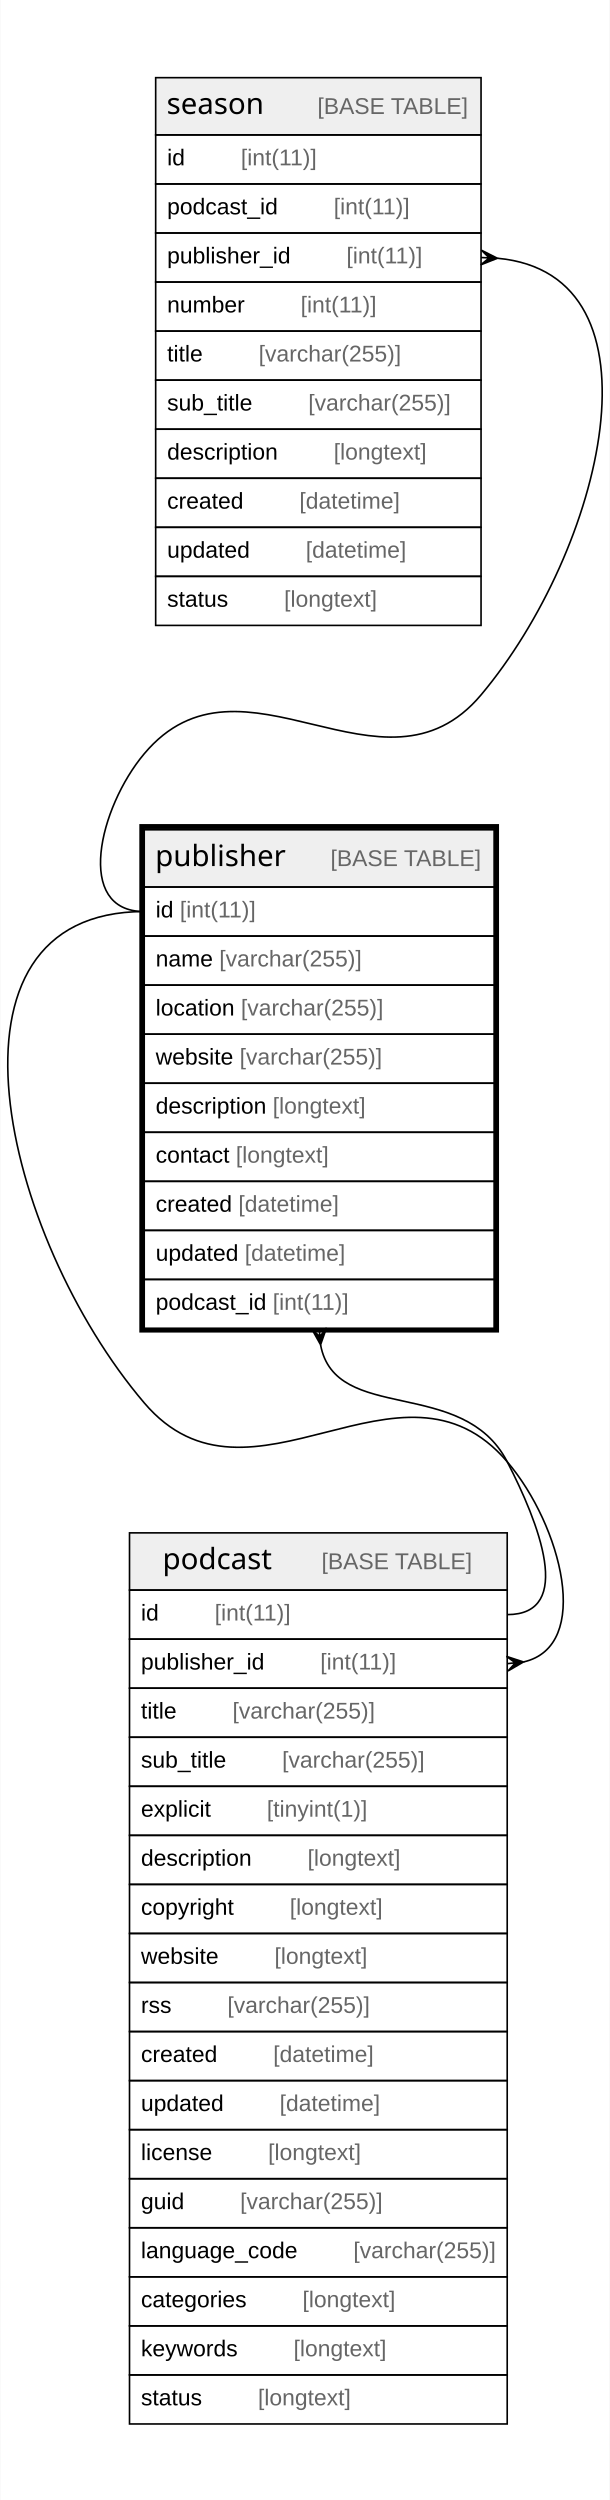
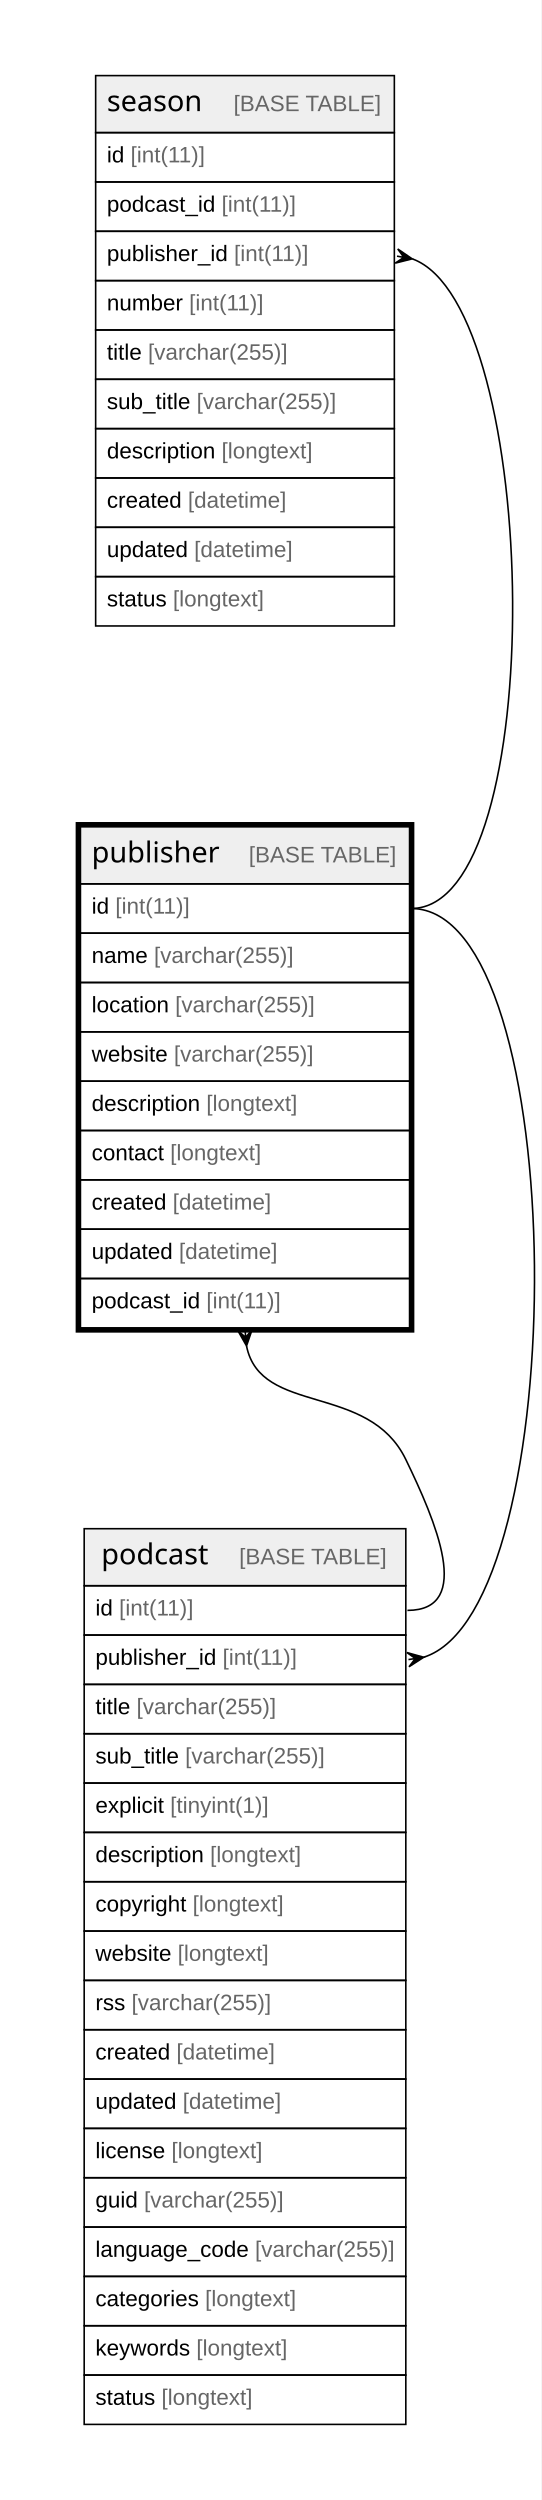
- <svg xmlns="http://www.w3.org/2000/svg" width="373pt" height="1529pt" viewBox="0.00 0.00 372.60 1529.00">
-   <g id="graph0" class="graph" transform="scale(1 1) rotate(0) translate(4 1525)">
-     <polygon fill="#ffffff" stroke="transparent" points="-4,4 -4,-1525 368.597,-1525 368.597,4 -4,4" />
+ <svg xmlns="http://www.w3.org/2000/svg" width="338pt" height="1561pt" viewBox="0.00 0.00 337.92 1560.80">
+   <g id="graph0" class="graph" transform="scale(1 1) rotate(0) translate(4 1556.8)">
+     <polygon fill="white" stroke="none" points="-4,4 -4,-1556.8 333.92,-1556.8 333.92,4 -4,4" />
    <g id="node1" class="node">
-       <polygon fill="#efefef" stroke="transparent" points="84.009,-982.5 84.009,-1017.5 298.009,-1017.5 298.009,-982.5 84.009,-982.5" />
-       <polygon fill="none" stroke="#000000" points="84.009,-982.5 84.009,-1017.5 298.009,-1017.5 298.009,-982.5 84.009,-982.5" />
-       <text text-anchor="start" x="90.719" y="-995.3" font-family="Arial Bold" font-size="18.00" fill="#000000">publisher</text>
-       <text text-anchor="start" x="163.73" y="-995.3" font-family="Arial" font-size="14.00" fill="#000000">    </text>
-       <text text-anchor="start" x="197.935" y="-995.3" font-family="Arial" font-size="14.00" fill="#666666">[BASE TABLE]</text>
-       <polygon fill="none" stroke="#000000" points="84.009,-952.5 84.009,-982.5 298.009,-982.5 298.009,-952.5 84.009,-952.5" />
-       <text text-anchor="start" x="91.009" y="-963.9" font-family="Arial" font-size="14.00" fill="#000000">id </text>
-       <text text-anchor="start" x="105.788" y="-963.9" font-family="Arial" font-size="14.00" fill="#666666">[int(11)]</text>
-       <polygon fill="none" stroke="#000000" points="84.009,-922.5 84.009,-952.5 298.009,-952.5 298.009,-922.5 84.009,-922.5" />
-       <text text-anchor="start" x="91.009" y="-933.9" font-family="Arial" font-size="14.00" fill="#000000">name </text>
-       <text text-anchor="start" x="129.908" y="-933.9" font-family="Arial" font-size="14.00" fill="#666666">[varchar(255)]</text>
-       <polygon fill="none" stroke="#000000" points="84.009,-892.5 84.009,-922.5 298.009,-922.5 298.009,-892.5 84.009,-892.5" />
-       <text text-anchor="start" x="91.009" y="-903.9" font-family="Arial" font-size="14.00" fill="#000000">location </text>
-       <text text-anchor="start" x="143.133" y="-903.9" font-family="Arial" font-size="14.00" fill="#666666">[varchar(255)]</text>
-       <polygon fill="none" stroke="#000000" points="84.009,-862.5 84.009,-892.5 298.009,-892.5 298.009,-862.5 84.009,-862.5" />
-       <text text-anchor="start" x="91.009" y="-873.9" font-family="Arial" font-size="14.00" fill="#000000">website </text>
-       <text text-anchor="start" x="142.351" y="-873.9" font-family="Arial" font-size="14.00" fill="#666666">[varchar(255)]</text>
-       <polygon fill="none" stroke="#000000" points="84.009,-832.5 84.009,-862.5 298.009,-862.5 298.009,-832.5 84.009,-832.5" />
-       <text text-anchor="start" x="91.009" y="-843.9" font-family="Arial" font-size="14.00" fill="#000000">description </text>
-       <text text-anchor="start" x="162.577" y="-843.9" font-family="Arial" font-size="14.00" fill="#666666">[longtext]</text>
-       <polygon fill="none" stroke="#000000" points="84.009,-802.5 84.009,-832.5 298.009,-832.5 298.009,-802.5 84.009,-802.5" />
-       <text text-anchor="start" x="91.009" y="-813.9" font-family="Arial" font-size="14.00" fill="#000000">contact </text>
-       <text text-anchor="start" x="140.028" y="-813.9" font-family="Arial" font-size="14.00" fill="#666666">[longtext]</text>
-       <polygon fill="none" stroke="#000000" points="84.009,-772.5 84.009,-802.5 298.009,-802.5 298.009,-772.5 84.009,-772.5" />
-       <text text-anchor="start" x="91.009" y="-783.9" font-family="Arial" font-size="14.00" fill="#000000">created </text>
-       <text text-anchor="start" x="141.581" y="-783.9" font-family="Arial" font-size="14.00" fill="#666666">[datetime]</text>
-       <polygon fill="none" stroke="#000000" points="84.009,-742.5 84.009,-772.5 298.009,-772.5 298.009,-742.5 84.009,-742.5" />
-       <text text-anchor="start" x="91.009" y="-753.9" font-family="Arial" font-size="14.00" fill="#000000">updated </text>
-       <text text-anchor="start" x="145.485" y="-753.9" font-family="Arial" font-size="14.00" fill="#666666">[datetime]</text>
-       <polygon fill="none" stroke="#000000" points="84.009,-712.5 84.009,-742.5 298.009,-742.5 298.009,-712.5 84.009,-712.5" />
-       <text text-anchor="start" x="91.009" y="-723.9" font-family="Arial" font-size="14.00" fill="#000000">podcast_id </text>
-       <text text-anchor="start" x="162.592" y="-723.9" font-family="Arial" font-size="14.00" fill="#666666">[int(11)]</text>
-       <polygon fill="none" stroke="#000000" stroke-width="3" points="82.509,-711.5 82.509,-1019.5 299.509,-1019.5 299.509,-711.5 82.509,-711.5" />
+       <polygon fill="#efefef" stroke="none" points="46.2,-1005 46.2,-1040.6 251.68,-1040.6 251.68,-1005 46.2,-1005" />
+       <polygon fill="none" stroke="black" points="46.2,-1005 46.2,-1040.6 251.68,-1040.6 251.68,-1005 46.2,-1005" />
+       <text text-anchor="start" x="53.2" y="-1018.4" font-family="Arial Bold" font-size="18.00">publisher</text>
+       <text text-anchor="start" x="120.19" y="-1018.4" font-family="Arial" font-size="14.00">    </text>
+       <text text-anchor="start" x="151.31" y="-1018.4" font-family="Arial" font-size="14.00" fill="#666666">[BASE TABLE]</text>
+       <polygon fill="none" stroke="black" points="46.2,-974.2 46.2,-1005 251.68,-1005 251.68,-974.2 46.2,-974.2" />
+       <text text-anchor="start" x="53.2" y="-986.4" font-family="Arial" font-size="14.00">id </text>
+       <text text-anchor="start" x="67.99" y="-986.4" font-family="Arial" font-size="14.00" fill="#666666">[int(11)]</text>
+       <polygon fill="none" stroke="black" points="46.2,-943.4 46.2,-974.2 251.68,-974.2 251.68,-943.4 46.2,-943.4" />
+       <text text-anchor="start" x="53.2" y="-955.6" font-family="Arial" font-size="14.00">name </text>
+       <text text-anchor="start" x="92.11" y="-955.6" font-family="Arial" font-size="14.00" fill="#666666">[varchar(255)]</text>
+       <polygon fill="none" stroke="black" points="46.2,-912.6 46.2,-943.4 251.68,-943.4 251.68,-912.6 46.2,-912.6" />
+       <text text-anchor="start" x="53.2" y="-924.8" font-family="Arial" font-size="14.00">location </text>
+       <text text-anchor="start" x="105.34" y="-924.8" font-family="Arial" font-size="14.00" fill="#666666">[varchar(255)]</text>
+       <polygon fill="none" stroke="black" points="46.2,-881.8 46.2,-912.6 251.68,-912.6 251.68,-881.8 46.2,-881.8" />
+       <text text-anchor="start" x="53.2" y="-894" font-family="Arial" font-size="14.00">website </text>
+       <text text-anchor="start" x="104.56" y="-894" font-family="Arial" font-size="14.00" fill="#666666">[varchar(255)]</text>
+       <polygon fill="none" stroke="black" points="46.2,-851 46.2,-881.8 251.68,-881.8 251.68,-851 46.2,-851" />
+       <text text-anchor="start" x="53.2" y="-863.2" font-family="Arial" font-size="14.00">description </text>
+       <text text-anchor="start" x="124.79" y="-863.2" font-family="Arial" font-size="14.00" fill="#666666">[longtext]</text>
+       <polygon fill="none" stroke="black" points="46.2,-820.2 46.2,-851 251.68,-851 251.68,-820.2 46.2,-820.2" />
+       <text text-anchor="start" x="53.2" y="-832.4" font-family="Arial" font-size="14.00">contact </text>
+       <text text-anchor="start" x="102.23" y="-832.4" font-family="Arial" font-size="14.00" fill="#666666">[longtext]</text>
+       <polygon fill="none" stroke="black" points="46.2,-789.4 46.2,-820.2 251.68,-820.2 251.68,-789.4 46.2,-789.4" />
+       <text text-anchor="start" x="53.2" y="-801.6" font-family="Arial" font-size="14.00">created </text>
+       <text text-anchor="start" x="103.79" y="-801.6" font-family="Arial" font-size="14.00" fill="#666666">[datetime]</text>
+       <polygon fill="none" stroke="black" points="46.2,-758.6 46.2,-789.4 251.68,-789.4 251.68,-758.6 46.2,-758.6" />
+       <text text-anchor="start" x="53.2" y="-770.8" font-family="Arial" font-size="14.00">updated </text>
+       <text text-anchor="start" x="107.7" y="-770.8" font-family="Arial" font-size="14.00" fill="#666666">[datetime]</text>
+       <polygon fill="none" stroke="black" points="46.2,-727.8 46.2,-758.6 251.68,-758.6 251.68,-727.8 46.2,-727.8" />
+       <text text-anchor="start" x="53.2" y="-740" font-family="Arial" font-size="14.00">podcast_id </text>
+       <text text-anchor="start" x="124.81" y="-740" font-family="Arial" font-size="14.00" fill="#666666">[int(11)]</text>
+       <polygon fill="none" stroke="black" stroke-width="3" points="44.7,-726.3 44.7,-1042.1 253.18,-1042.1 253.18,-726.3 44.7,-726.3" />
    </g>
    <g id="node2" class="node">
-       <polygon fill="#efefef" stroke="transparent" points="75.009,-552.5 75.009,-587.5 306.009,-587.5 306.009,-552.5 75.009,-552.5" />
-       <polygon fill="none" stroke="#000000" points="75.009,-552.5 75.009,-587.5 306.009,-587.5 306.009,-552.5 75.009,-552.5" />
-       <text text-anchor="start" x="95.211" y="-565.3" font-family="Arial Bold" font-size="18.00" fill="#000000">podcast</text>
-       <text text-anchor="start" x="158.238" y="-565.3" font-family="Arial" font-size="14.00" fill="#000000">    </text>
-       <text text-anchor="start" x="192.443" y="-565.3" font-family="Arial" font-size="14.00" fill="#666666">[BASE TABLE]</text>
-       <polygon fill="none" stroke="#000000" points="75.009,-522.5 75.009,-552.5 306.009,-552.5 306.009,-522.5 75.009,-522.5" />
-       <text text-anchor="start" x="82.009" y="-533.9" font-family="Arial" font-size="14.00" fill="#000000">id    </text>
-       <text text-anchor="start" x="127.103" y="-533.9" font-family="Arial" font-size="14.00" fill="#666666">[int(11)]</text>
-       <polygon fill="none" stroke="#000000" points="75.009,-492.5 75.009,-522.5 306.009,-522.5 306.009,-492.5 75.009,-492.5" />
-       <text text-anchor="start" x="82.009" y="-503.9" font-family="Arial" font-size="14.00" fill="#000000">publisher_id    </text>
-       <text text-anchor="start" x="191.672" y="-503.9" font-family="Arial" font-size="14.00" fill="#666666">[int(11)]</text>
-       <polygon fill="none" stroke="#000000" points="75.009,-462.5 75.009,-492.5 306.009,-492.5 306.009,-462.5 75.009,-462.5" />
-       <text text-anchor="start" x="82.009" y="-473.9" font-family="Arial" font-size="14.00" fill="#000000">title    </text>
-       <text text-anchor="start" x="137.99" y="-473.9" font-family="Arial" font-size="14.00" fill="#666666">[varchar(255)]</text>
-       <polygon fill="none" stroke="#000000" points="75.009,-432.5 75.009,-462.5 306.009,-462.5 306.009,-432.5 75.009,-432.5" />
-       <text text-anchor="start" x="82.009" y="-443.9" font-family="Arial" font-size="14.00" fill="#000000">sub_title    </text>
-       <text text-anchor="start" x="168.338" y="-443.9" font-family="Arial" font-size="14.00" fill="#666666">[varchar(255)]</text>
-       <polygon fill="none" stroke="#000000" points="75.009,-402.5 75.009,-432.5 306.009,-432.5 306.009,-402.5 75.009,-402.5" />
-       <text text-anchor="start" x="82.009" y="-413.9" font-family="Arial" font-size="14.00" fill="#000000">explicit    </text>
-       <text text-anchor="start" x="158.989" y="-413.9" font-family="Arial" font-size="14.00" fill="#666666">[tinyint(1)]</text>
-       <polygon fill="none" stroke="#000000" points="75.009,-372.5 75.009,-402.5 306.009,-402.5 306.009,-372.5 75.009,-372.5" />
-       <text text-anchor="start" x="82.009" y="-383.9" font-family="Arial" font-size="14.00" fill="#000000">description    </text>
-       <text text-anchor="start" x="183.891" y="-383.9" font-family="Arial" font-size="14.00" fill="#666666">[longtext]</text>
-       <polygon fill="none" stroke="#000000" points="75.009,-342.5 75.009,-372.5 306.009,-372.5 306.009,-342.5 75.009,-342.5" />
-       <text text-anchor="start" x="82.009" y="-353.9" font-family="Arial" font-size="14.00" fill="#000000">copyright    </text>
-       <text text-anchor="start" x="173.002" y="-353.9" font-family="Arial" font-size="14.00" fill="#666666">[longtext]</text>
-       <polygon fill="none" stroke="#000000" points="75.009,-312.5 75.009,-342.5 306.009,-342.5 306.009,-312.5 75.009,-312.5" />
-       <text text-anchor="start" x="82.009" y="-323.9" font-family="Arial" font-size="14.00" fill="#000000">website    </text>
-       <text text-anchor="start" x="163.665" y="-323.9" font-family="Arial" font-size="14.00" fill="#666666">[longtext]</text>
-       <polygon fill="none" stroke="#000000" points="75.009,-282.5 75.009,-312.5 306.009,-312.5 306.009,-282.5 75.009,-282.5" />
-       <text text-anchor="start" x="82.009" y="-293.9" font-family="Arial" font-size="14.00" fill="#000000">rss    </text>
-       <text text-anchor="start" x="134.874" y="-293.9" font-family="Arial" font-size="14.00" fill="#666666">[varchar(255)]</text>
-       <polygon fill="none" stroke="#000000" points="75.009,-252.5 75.009,-282.5 306.009,-282.5 306.009,-252.5 75.009,-252.5" />
-       <text text-anchor="start" x="82.009" y="-263.9" font-family="Arial" font-size="14.00" fill="#000000">created    </text>
-       <text text-anchor="start" x="162.895" y="-263.9" font-family="Arial" font-size="14.00" fill="#666666">[datetime]</text>
-       <polygon fill="none" stroke="#000000" points="75.009,-222.5 75.009,-252.5 306.009,-252.5 306.009,-222.5 75.009,-222.5" />
-       <text text-anchor="start" x="82.009" y="-233.9" font-family="Arial" font-size="14.00" fill="#000000">updated    </text>
-       <text text-anchor="start" x="166.8" y="-233.9" font-family="Arial" font-size="14.00" fill="#666666">[datetime]</text>
-       <polygon fill="none" stroke="#000000" points="75.009,-192.5 75.009,-222.5 306.009,-222.5 306.009,-192.5 75.009,-192.5" />
-       <text text-anchor="start" x="82.009" y="-203.9" font-family="Arial" font-size="14.00" fill="#000000">license    </text>
-       <text text-anchor="start" x="159.774" y="-203.9" font-family="Arial" font-size="14.00" fill="#666666">[longtext]</text>
-       <polygon fill="none" stroke="#000000" points="75.009,-162.5 75.009,-192.5 306.009,-192.5 306.009,-162.5 75.009,-162.5" />
-       <text text-anchor="start" x="82.009" y="-173.9" font-family="Arial" font-size="14.00" fill="#000000">guid    </text>
-       <text text-anchor="start" x="142.668" y="-173.9" font-family="Arial" font-size="14.00" fill="#666666">[varchar(255)]</text>
-       <polygon fill="none" stroke="#000000" points="75.009,-132.5 75.009,-162.5 306.009,-162.5 306.009,-132.5 75.009,-132.5" />
-       <text text-anchor="start" x="81.989" y="-143.9" font-family="Arial" font-size="14.00" fill="#000000">language_code    </text>
-       <text text-anchor="start" x="211.909" y="-143.9" font-family="Arial" font-size="14.00" fill="#666666">[varchar(255)]</text>
-       <polygon fill="none" stroke="#000000" points="75.009,-102.5 75.009,-132.5 306.009,-132.5 306.009,-102.5 75.009,-102.5" />
-       <text text-anchor="start" x="82.009" y="-113.9" font-family="Arial" font-size="14.00" fill="#000000">categories    </text>
-       <text text-anchor="start" x="180.784" y="-113.9" font-family="Arial" font-size="14.00" fill="#666666">[longtext]</text>
-       <polygon fill="none" stroke="#000000" points="75.009,-72.5 75.009,-102.5 306.009,-102.5 306.009,-72.5 75.009,-72.5" />
-       <text text-anchor="start" x="82.009" y="-83.9" font-family="Arial" font-size="14.00" fill="#000000">keywords    </text>
-       <text text-anchor="start" x="175.328" y="-83.9" font-family="Arial" font-size="14.00" fill="#666666">[longtext]</text>
-       <polygon fill="none" stroke="#000000" points="75.009,-42.5 75.009,-72.5 306.009,-72.5 306.009,-42.5 75.009,-42.5" />
-       <text text-anchor="start" x="82.009" y="-53.9" font-family="Arial" font-size="14.00" fill="#000000">status    </text>
-       <text text-anchor="start" x="153.56" y="-53.9" font-family="Arial" font-size="14.00" fill="#666666">[longtext]</text>
+       <polygon fill="#efefef" stroke="none" points="48.54,-566.8 48.54,-602.4 249.34,-602.4 249.34,-566.8 48.54,-566.8" />
+       <polygon fill="none" stroke="black" points="48.54,-566.8 48.54,-602.4 249.34,-602.4 249.34,-566.8 48.54,-566.8" />
+       <text text-anchor="start" x="59.2" y="-580.2" font-family="Arial Bold" font-size="18.00">podcast</text>
+       <text text-anchor="start" x="114.19" y="-580.2" font-family="Arial" font-size="14.00">    </text>
+       <text text-anchor="start" x="145.3" y="-580.2" font-family="Arial" font-size="14.00" fill="#666666">[BASE TABLE]</text>
+       <polygon fill="none" stroke="black" points="48.54,-536 48.54,-566.8 249.34,-566.8 249.34,-536 48.54,-536" />
+       <text text-anchor="start" x="55.54" y="-548.2" font-family="Arial" font-size="14.00">id </text>
+       <text text-anchor="start" x="70.33" y="-548.2" font-family="Arial" font-size="14.00" fill="#666666">[int(11)]</text>
+       <polygon fill="none" stroke="black" points="48.54,-505.2 48.54,-536 249.34,-536 249.34,-505.2 48.54,-505.2" />
+       <text text-anchor="start" x="55.54" y="-517.4" font-family="Arial" font-size="14.00">publisher_id </text>
+       <text text-anchor="start" x="134.93" y="-517.4" font-family="Arial" font-size="14.00" fill="#666666">[int(11)]</text>
+       <polygon fill="none" stroke="black" points="48.54,-474.4 48.54,-505.2 249.34,-505.2 249.34,-474.4 48.54,-474.4" />
+       <text text-anchor="start" x="55.54" y="-486.6" font-family="Arial" font-size="14.00">title </text>
+       <text text-anchor="start" x="81.22" y="-486.6" font-family="Arial" font-size="14.00" fill="#666666">[varchar(255)]</text>
+       <polygon fill="none" stroke="black" points="48.54,-443.6 48.54,-474.4 249.34,-474.4 249.34,-443.6 48.54,-443.6" />
+       <text text-anchor="start" x="55.54" y="-455.8" font-family="Arial" font-size="14.00">sub_title </text>
+       <text text-anchor="start" x="111.58" y="-455.8" font-family="Arial" font-size="14.00" fill="#666666">[varchar(255)]</text>
+       <polygon fill="none" stroke="black" points="48.54,-412.8 48.54,-443.6 249.34,-443.6 249.34,-412.8 48.54,-412.8" />
+       <text text-anchor="start" x="55.54" y="-425" font-family="Arial" font-size="14.00">explicit </text>
+       <text text-anchor="start" x="102.23" y="-425" font-family="Arial" font-size="14.00" fill="#666666">[tinyint(1)]</text>
+       <polygon fill="none" stroke="black" points="48.54,-382 48.54,-412.8 249.34,-412.8 249.34,-382 48.54,-382" />
+       <text text-anchor="start" x="55.54" y="-394.2" font-family="Arial" font-size="14.00">description </text>
+       <text text-anchor="start" x="127.14" y="-394.2" font-family="Arial" font-size="14.00" fill="#666666">[longtext]</text>
+       <polygon fill="none" stroke="black" points="48.54,-351.2 48.54,-382 249.34,-382 249.34,-351.2 48.54,-351.2" />
+       <text text-anchor="start" x="55.54" y="-363.4" font-family="Arial" font-size="14.00">copyright </text>
+       <text text-anchor="start" x="116.24" y="-363.4" font-family="Arial" font-size="14.00" fill="#666666">[longtext]</text>
+       <polygon fill="none" stroke="black" points="48.54,-320.4 48.54,-351.2 249.34,-351.2 249.34,-320.4 48.54,-320.4" />
+       <text text-anchor="start" x="55.54" y="-332.6" font-family="Arial" font-size="14.00">website </text>
+       <text text-anchor="start" x="106.9" y="-332.6" font-family="Arial" font-size="14.00" fill="#666666">[longtext]</text>
+       <polygon fill="none" stroke="black" points="48.54,-289.6 48.54,-320.4 249.34,-320.4 249.34,-289.6 48.54,-289.6" />
+       <text text-anchor="start" x="55.54" y="-301.8" font-family="Arial" font-size="14.00">rss </text>
+       <text text-anchor="start" x="78.1" y="-301.8" font-family="Arial" font-size="14.00" fill="#666666">[varchar(255)]</text>
+       <polygon fill="none" stroke="black" points="48.54,-258.8 48.54,-289.6 249.34,-289.6 249.34,-258.8 48.54,-258.8" />
+       <text text-anchor="start" x="55.54" y="-271" font-family="Arial" font-size="14.00">created </text>
+       <text text-anchor="start" x="106.13" y="-271" font-family="Arial" font-size="14.00" fill="#666666">[datetime]</text>
+       <polygon fill="none" stroke="black" points="48.54,-228 48.54,-258.8 249.34,-258.8 249.34,-228 48.54,-228" />
+       <text text-anchor="start" x="55.54" y="-240.2" font-family="Arial" font-size="14.00">updated </text>
+       <text text-anchor="start" x="110.04" y="-240.2" font-family="Arial" font-size="14.00" fill="#666666">[datetime]</text>
+       <polygon fill="none" stroke="black" points="48.54,-197.2 48.54,-228 249.34,-228 249.34,-197.2 48.54,-197.2" />
+       <text text-anchor="start" x="55.54" y="-209.4" font-family="Arial" font-size="14.00">license </text>
+       <text text-anchor="start" x="103.01" y="-209.4" font-family="Arial" font-size="14.00" fill="#666666">[longtext]</text>
+       <polygon fill="none" stroke="black" points="48.54,-166.4 48.54,-197.2 249.34,-197.2 249.34,-166.4 48.54,-166.4" />
+       <text text-anchor="start" x="55.54" y="-178.6" font-family="Arial" font-size="14.00">guid </text>
+       <text text-anchor="start" x="85.9" y="-178.6" font-family="Arial" font-size="14.00" fill="#666666">[varchar(255)]</text>
+       <polygon fill="none" stroke="black" points="48.54,-135.6 48.54,-166.4 249.34,-166.4 249.34,-135.6 48.54,-135.6" />
+       <text text-anchor="start" x="55.54" y="-147.8" font-family="Arial" font-size="14.00">language_code </text>
+       <text text-anchor="start" x="155.19" y="-147.8" font-family="Arial" font-size="14.00" fill="#666666">[varchar(255)]</text>
+       <polygon fill="none" stroke="black" points="48.54,-104.8 48.54,-135.6 249.34,-135.6 249.34,-104.8 48.54,-104.8" />
+       <text text-anchor="start" x="55.54" y="-117" font-family="Arial" font-size="14.00">categories </text>
+       <text text-anchor="start" x="124.03" y="-117" font-family="Arial" font-size="14.00" fill="#666666">[longtext]</text>
+       <polygon fill="none" stroke="black" points="48.54,-74 48.54,-104.8 249.34,-104.8 249.34,-74 48.54,-74" />
+       <text text-anchor="start" x="55.54" y="-86.2" font-family="Arial" font-size="14.00">keywords </text>
+       <text text-anchor="start" x="118.56" y="-86.2" font-family="Arial" font-size="14.00" fill="#666666">[longtext]</text>
+       <polygon fill="none" stroke="black" points="48.54,-43.2 48.54,-74 249.34,-74 249.34,-43.2 48.54,-43.2" />
+       <text text-anchor="start" x="55.54" y="-55.4" font-family="Arial" font-size="14.00">status </text>
+       <text text-anchor="start" x="96.78" y="-55.4" font-family="Arial" font-size="14.00" fill="#666666">[longtext]</text>
    </g>
    <g id="edge3" class="edge">
-       <path fill="none" stroke="#000000" d="M191.868,-702.474C200.917,-653.849 278.926,-683.388 306.009,-631 325.092,-594.086 347.564,-537.5 306.009,-537.5" />
-       <polygon fill="#000000" stroke="#000000" points="191.863,-702.537 186.525,-712.116 191.436,-707.518 191.009,-712.5 191.009,-712.5 191.009,-712.5 191.436,-707.518 195.492,-712.884 191.863,-702.537 191.863,-702.537" />
+       <path fill="none" stroke="black" d="M149.9,-716.45C158.73,-672.76 226,-693.83 249.34,-645.6 267.57,-607.91 292.2,-551.4 250.34,-551.4" />
+       <polygon fill="black" stroke="black" points="149.89,-716.51 144.49,-726.05 149.4,-721.82 149,-726.13 149,-726.13 149,-726.13 149.4,-721.82 153.45,-726.88 149.89,-716.51" />
    </g>
    <g id="edge1" class="edge">
-       <path fill="none" stroke="#000000" d="M315.979,-508.545C358.26,-518.174 339.217,-591.973 306.009,-631 241.233,-707.126 148.784,-590.874 84.009,-667 -2.542,-768.716 -49.547,-967.5 84.009,-967.5" />
-       <polygon fill="#000000" stroke="#000000" points="315.954,-508.543 306.478,-503.024 310.981,-508.021 306.009,-507.5 306.009,-507.5 306.009,-507.5 310.981,-508.021 305.539,-511.976 315.954,-508.543 315.954,-508.543" />
+       <path fill="none" stroke="black" d="M260.38,-522.12C354.6,-551.23 353.44,-989.6 252.68,-989.6" />
+       <polygon fill="black" stroke="black" points="260.55,-522.14 251.34,-516.2 255.28,-521.35 251,-520.7 251,-520.7 251,-520.7 255.28,-521.35 249.99,-525.1 260.55,-522.14" />
    </g>
    <g id="node3" class="node">
-       <polygon fill="#efefef" stroke="transparent" points="91.009,-1442.5 91.009,-1477.5 290.009,-1477.5 290.009,-1442.5 91.009,-1442.5" />
-       <polygon fill="none" stroke="#000000" points="91.009,-1442.5 91.009,-1477.5 290.009,-1477.5 290.009,-1442.5 91.009,-1442.5" />
-       <text text-anchor="start" x="97.712" y="-1455.3" font-family="Arial Bold" font-size="18.00" fill="#000000">season</text>
-       <text text-anchor="start" x="155.737" y="-1455.3" font-family="Arial" font-size="14.00" fill="#000000">    </text>
-       <text text-anchor="start" x="189.942" y="-1455.3" font-family="Arial" font-size="14.00" fill="#666666">[BASE TABLE]</text>
-       <polygon fill="none" stroke="#000000" points="91.009,-1412.5 91.009,-1442.5 290.009,-1442.5 290.009,-1412.5 91.009,-1412.5" />
-       <text text-anchor="start" x="98.009" y="-1423.9" font-family="Arial" font-size="14.00" fill="#000000">id    </text>
-       <text text-anchor="start" x="143.103" y="-1423.9" font-family="Arial" font-size="14.00" fill="#666666">[int(11)]</text>
-       <polygon fill="none" stroke="#000000" points="91.009,-1382.5 91.009,-1412.5 290.009,-1412.5 290.009,-1382.5 91.009,-1382.5" />
-       <text text-anchor="start" x="98.009" y="-1393.9" font-family="Arial" font-size="14.00" fill="#000000">podcast_id    </text>
-       <text text-anchor="start" x="199.906" y="-1393.9" font-family="Arial" font-size="14.00" fill="#666666">[int(11)]</text>
-       <polygon fill="none" stroke="#000000" points="91.009,-1352.5 91.009,-1382.5 290.009,-1382.5 290.009,-1352.5 91.009,-1352.5" />
-       <text text-anchor="start" x="98.009" y="-1363.9" font-family="Arial" font-size="14.00" fill="#000000">publisher_id    </text>
-       <text text-anchor="start" x="207.672" y="-1363.9" font-family="Arial" font-size="14.00" fill="#666666">[int(11)]</text>
-       <polygon fill="none" stroke="#000000" points="91.009,-1322.5 91.009,-1352.5 290.009,-1352.5 290.009,-1322.5 91.009,-1322.5" />
-       <text text-anchor="start" x="98.009" y="-1333.9" font-family="Arial" font-size="14.00" fill="#000000">number    </text>
-       <text text-anchor="start" x="179.665" y="-1333.9" font-family="Arial" font-size="14.00" fill="#666666">[int(11)]</text>
-       <polygon fill="none" stroke="#000000" points="91.009,-1292.5 91.009,-1322.5 290.009,-1322.5 290.009,-1292.5 91.009,-1292.5" />
-       <text text-anchor="start" x="98.009" y="-1303.9" font-family="Arial" font-size="14.00" fill="#000000">title    </text>
-       <text text-anchor="start" x="153.99" y="-1303.9" font-family="Arial" font-size="14.00" fill="#666666">[varchar(255)]</text>
-       <polygon fill="none" stroke="#000000" points="91.009,-1262.5 91.009,-1292.5 290.009,-1292.5 290.009,-1262.5 91.009,-1262.5" />
-       <text text-anchor="start" x="98.009" y="-1273.9" font-family="Arial" font-size="14.00" fill="#000000">sub_title    </text>
-       <text text-anchor="start" x="184.338" y="-1273.9" font-family="Arial" font-size="14.00" fill="#666666">[varchar(255)]</text>
-       <polygon fill="none" stroke="#000000" points="91.009,-1232.5 91.009,-1262.5 290.009,-1262.5 290.009,-1232.5 91.009,-1232.5" />
-       <text text-anchor="start" x="98.009" y="-1243.9" font-family="Arial" font-size="14.00" fill="#000000">description    </text>
-       <text text-anchor="start" x="199.891" y="-1243.9" font-family="Arial" font-size="14.00" fill="#666666">[longtext]</text>
-       <polygon fill="none" stroke="#000000" points="91.009,-1202.5 91.009,-1232.5 290.009,-1232.5 290.009,-1202.5 91.009,-1202.5" />
-       <text text-anchor="start" x="98.009" y="-1213.9" font-family="Arial" font-size="14.00" fill="#000000">created    </text>
-       <text text-anchor="start" x="178.895" y="-1213.9" font-family="Arial" font-size="14.00" fill="#666666">[datetime]</text>
-       <polygon fill="none" stroke="#000000" points="91.009,-1172.5 91.009,-1202.5 290.009,-1202.5 290.009,-1172.5 91.009,-1172.5" />
-       <text text-anchor="start" x="98.009" y="-1183.9" font-family="Arial" font-size="14.00" fill="#000000">updated    </text>
-       <text text-anchor="start" x="182.8" y="-1183.9" font-family="Arial" font-size="14.00" fill="#666666">[datetime]</text>
-       <polygon fill="none" stroke="#000000" points="91.009,-1142.5 91.009,-1172.5 290.009,-1172.5 290.009,-1142.5 91.009,-1142.5" />
-       <text text-anchor="start" x="98.009" y="-1153.9" font-family="Arial" font-size="14.00" fill="#000000">status    </text>
-       <text text-anchor="start" x="169.56" y="-1153.9" font-family="Arial" font-size="14.00" fill="#666666">[longtext]</text>
+       <polygon fill="#efefef" stroke="none" points="55.7,-1474 55.7,-1509.6 242.18,-1509.6 242.18,-1474 55.7,-1474" />
+       <polygon fill="none" stroke="black" points="55.7,-1474 55.7,-1509.6 242.18,-1509.6 242.18,-1474 55.7,-1474" />
+       <text text-anchor="start" x="62.7" y="-1487.4" font-family="Arial Bold" font-size="18.00">season</text>
+       <text text-anchor="start" x="110.69" y="-1487.4" font-family="Arial" font-size="14.00">    </text>
+       <text text-anchor="start" x="141.81" y="-1487.4" font-family="Arial" font-size="14.00" fill="#666666">[BASE TABLE]</text>
+       <polygon fill="none" stroke="black" points="55.7,-1443.2 55.7,-1474 242.18,-1474 242.18,-1443.2 55.7,-1443.2" />
+       <text text-anchor="start" x="62.7" y="-1455.4" font-family="Arial" font-size="14.00">id </text>
+       <text text-anchor="start" x="77.49" y="-1455.4" font-family="Arial" font-size="14.00" fill="#666666">[int(11)]</text>
+       <polygon fill="none" stroke="black" points="55.7,-1412.4 55.7,-1443.2 242.18,-1443.2 242.18,-1412.4 55.7,-1412.4" />
+       <text text-anchor="start" x="62.7" y="-1424.6" font-family="Arial" font-size="14.00">podcast_id </text>
+       <text text-anchor="start" x="134.31" y="-1424.6" font-family="Arial" font-size="14.00" fill="#666666">[int(11)]</text>
+       <polygon fill="none" stroke="black" points="55.7,-1381.6 55.7,-1412.4 242.18,-1412.4 242.18,-1381.6 55.7,-1381.6" />
+       <text text-anchor="start" x="62.7" y="-1393.8" font-family="Arial" font-size="14.00">publisher_id </text>
+       <text text-anchor="start" x="142.09" y="-1393.8" font-family="Arial" font-size="14.00" fill="#666666">[int(11)]</text>
+       <polygon fill="none" stroke="black" points="55.7,-1350.8 55.7,-1381.6 242.18,-1381.6 242.18,-1350.8 55.7,-1350.8" />
+       <text text-anchor="start" x="62.7" y="-1363" font-family="Arial" font-size="14.00">number </text>
+       <text text-anchor="start" x="114.06" y="-1363" font-family="Arial" font-size="14.00" fill="#666666">[int(11)]</text>
+       <polygon fill="none" stroke="black" points="55.7,-1320 55.7,-1350.8 242.18,-1350.8 242.18,-1320 55.7,-1320" />
+       <text text-anchor="start" x="62.7" y="-1332.2" font-family="Arial" font-size="14.00">title </text>
+       <text text-anchor="start" x="88.38" y="-1332.2" font-family="Arial" font-size="14.00" fill="#666666">[varchar(255)]</text>
+       <polygon fill="none" stroke="black" points="55.7,-1289.2 55.7,-1320 242.18,-1320 242.18,-1289.2 55.7,-1289.2" />
+       <text text-anchor="start" x="62.7" y="-1301.4" font-family="Arial" font-size="14.00">sub_title </text>
+       <text text-anchor="start" x="118.74" y="-1301.4" font-family="Arial" font-size="14.00" fill="#666666">[varchar(255)]</text>
+       <polygon fill="none" stroke="black" points="55.7,-1258.4 55.7,-1289.2 242.18,-1289.2 242.18,-1258.4 55.7,-1258.4" />
+       <text text-anchor="start" x="62.7" y="-1270.6" font-family="Arial" font-size="14.00">description </text>
+       <text text-anchor="start" x="134.29" y="-1270.6" font-family="Arial" font-size="14.00" fill="#666666">[longtext]</text>
+       <polygon fill="none" stroke="black" points="55.7,-1227.6 55.7,-1258.4 242.18,-1258.4 242.18,-1227.6 55.7,-1227.6" />
+       <text text-anchor="start" x="62.7" y="-1239.8" font-family="Arial" font-size="14.00">created </text>
+       <text text-anchor="start" x="113.29" y="-1239.8" font-family="Arial" font-size="14.00" fill="#666666">[datetime]</text>
+       <polygon fill="none" stroke="black" points="55.7,-1196.8 55.7,-1227.6 242.18,-1227.6 242.18,-1196.8 55.7,-1196.8" />
+       <text text-anchor="start" x="62.7" y="-1209" font-family="Arial" font-size="14.00">updated </text>
+       <text text-anchor="start" x="117.2" y="-1209" font-family="Arial" font-size="14.00" fill="#666666">[datetime]</text>
+       <polygon fill="none" stroke="black" points="55.7,-1166 55.7,-1196.8 242.18,-1196.8 242.18,-1166 55.7,-1166" />
+       <text text-anchor="start" x="62.7" y="-1178.2" font-family="Arial" font-size="14.00">status </text>
+       <text text-anchor="start" x="103.94" y="-1178.2" font-family="Arial" font-size="14.00" fill="#666666">[longtext]</text>
    </g>
    <g id="edge2" class="edge">
-       <path fill="none" stroke="#000000" d="M300.046,-1367.052C406.384,-1357.233 364.257,-1188.35 290.009,-1100 230.212,-1028.847 143.805,-1135.153 84.009,-1064 56.415,-1031.166 41.12,-967.5 84.009,-967.5" />
-       <polygon fill="#000000" stroke="#000000" points="299.999,-1367.054 289.808,-1363.005 295.004,-1367.277 290.009,-1367.5 290.009,-1367.5 290.009,-1367.5 295.004,-1367.277 290.209,-1371.995 299.999,-1367.054 299.999,-1367.054" />
+       <path fill="none" stroke="black" d="M253.42,-1395.18C334.33,-1365.79 339.7,-989.6 252.68,-989.6" />
+       <polygon fill="black" stroke="black" points="253.35,-1395.19 242.72,-1392.51 248.1,-1396.13 243.84,-1396.88 243.84,-1396.88 243.84,-1396.88 248.1,-1396.13 244.29,-1401.37 253.35,-1395.19" />
    </g>
  </g>
</svg>
